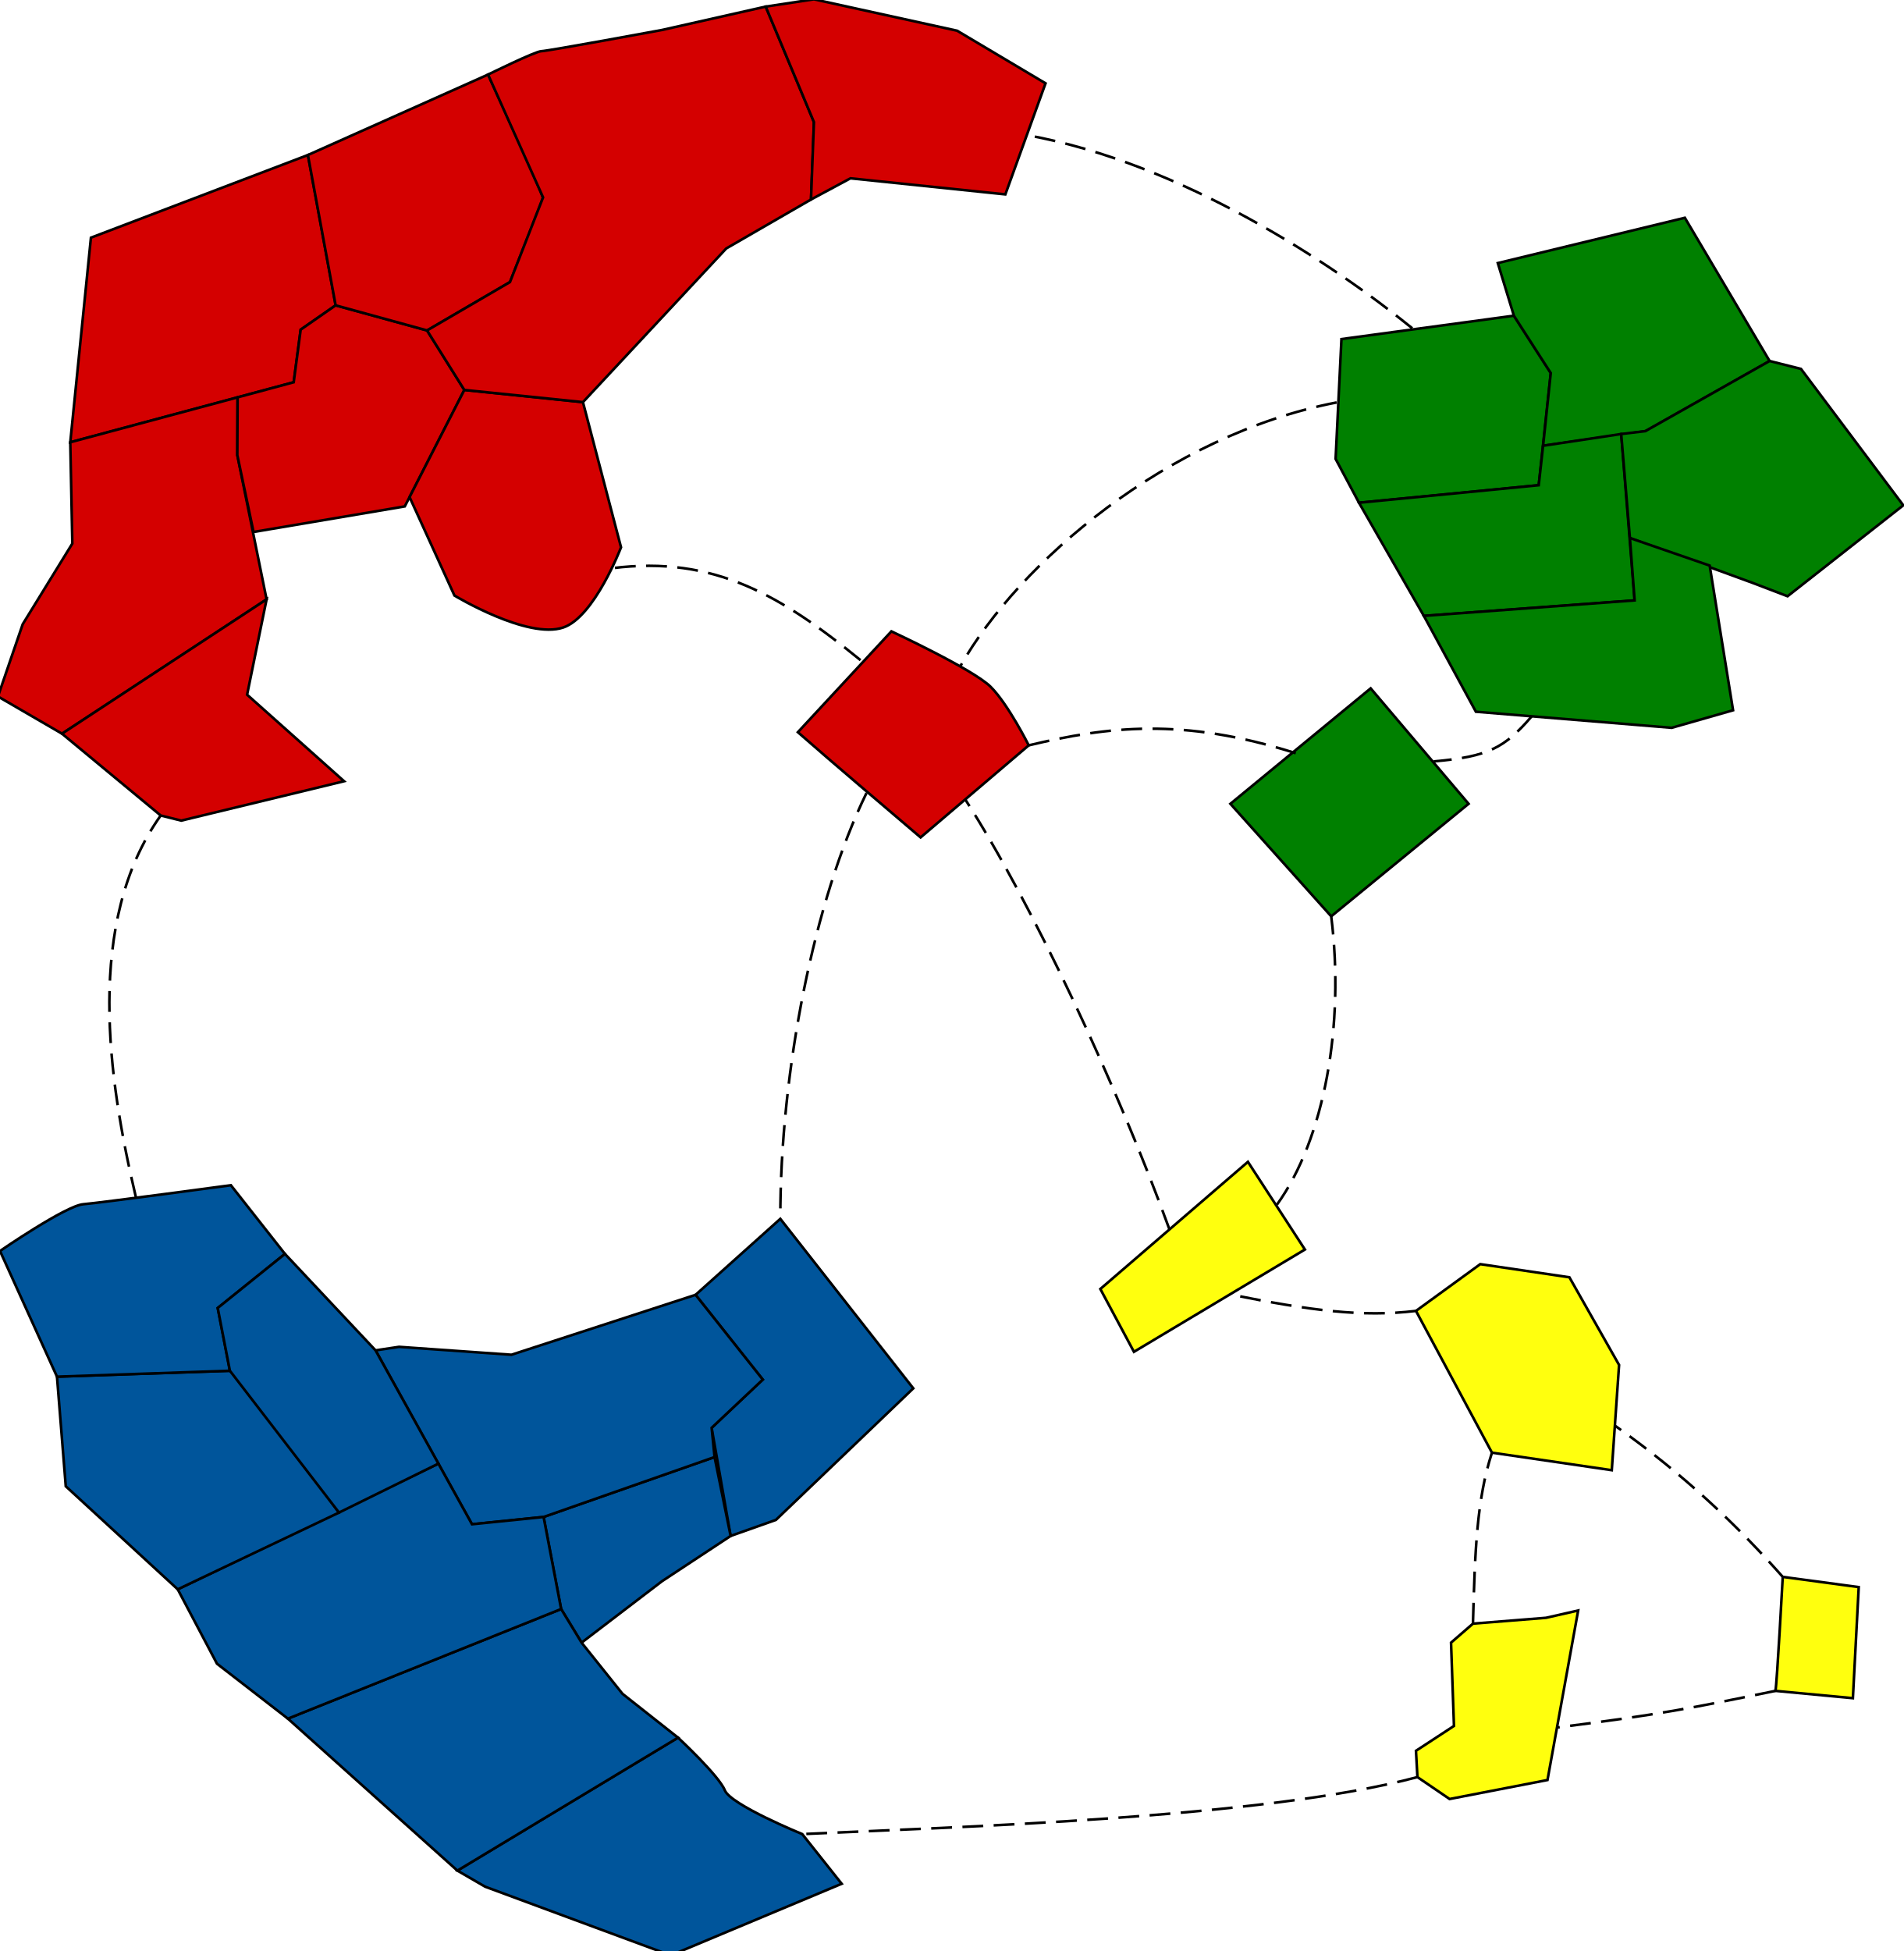
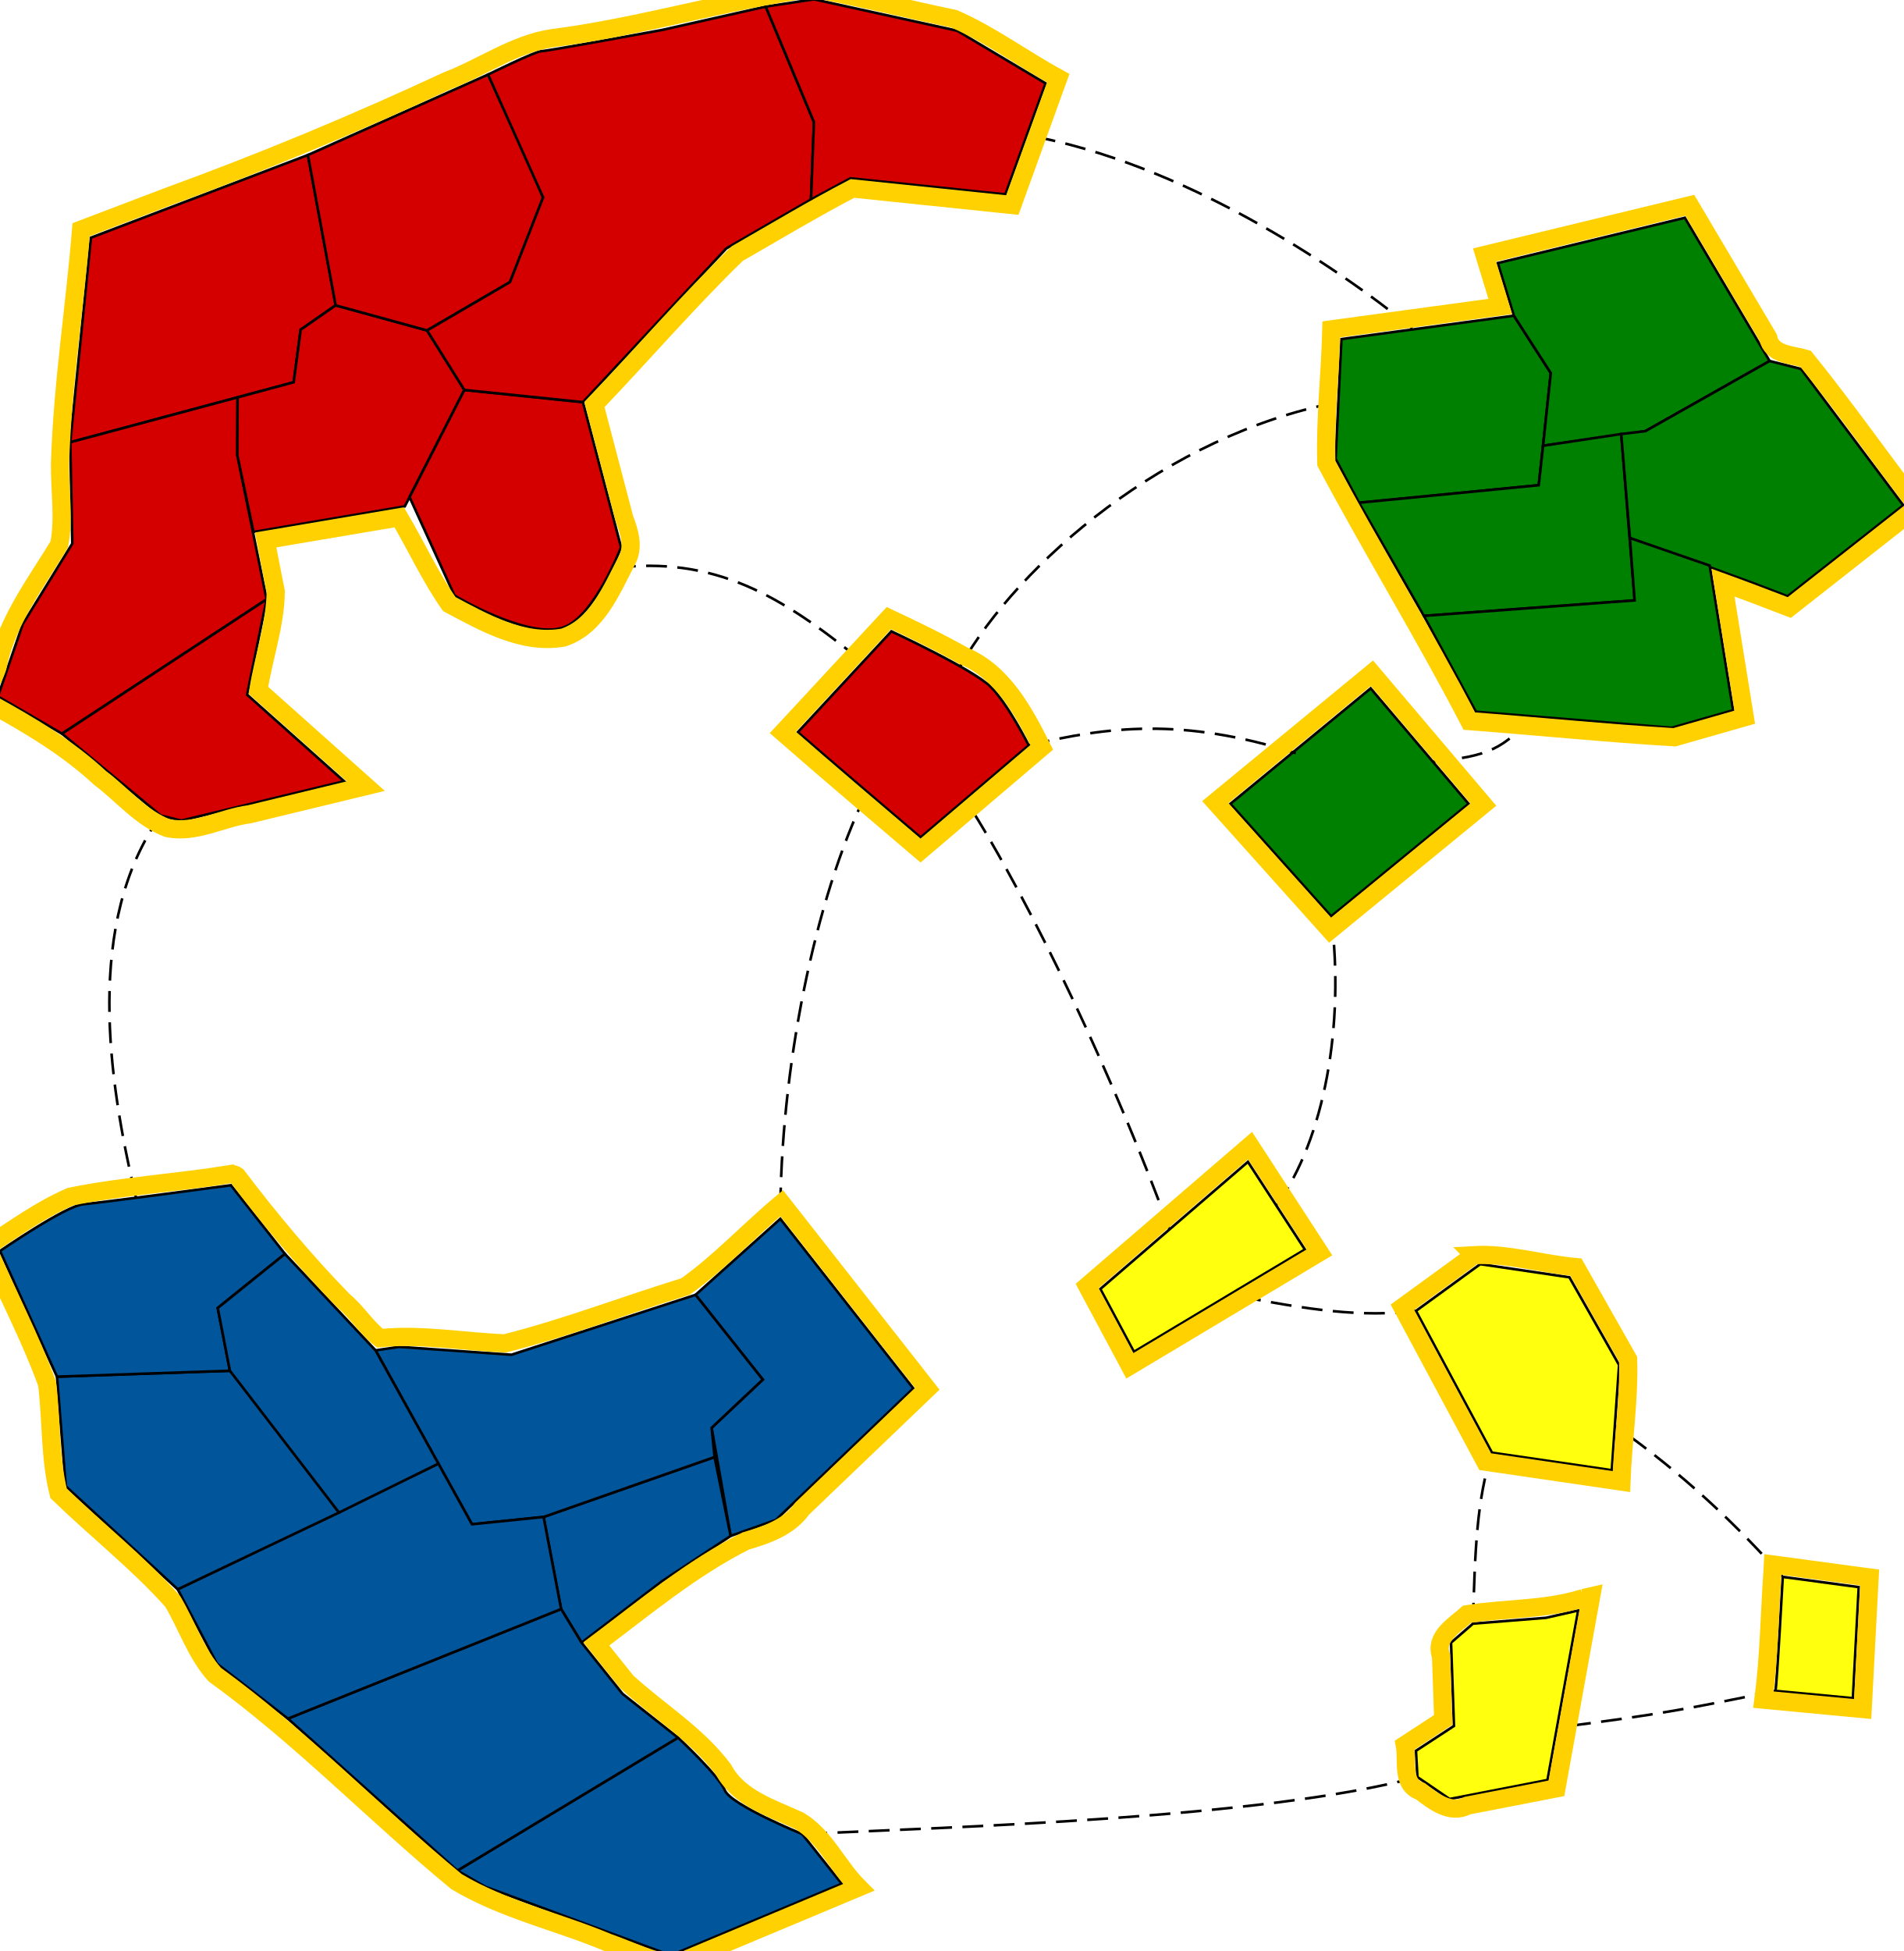
<svg xmlns="http://www.w3.org/2000/svg" version="1.1" id="svg4560" width="731" height="749" viewBox="0 0 731 749">
  <defs id="defs4564" />
  <path style="fill:#d40000;stroke:#000000;stroke-width:1px;stroke-linecap:butt;stroke-linejoin:miter;stroke-opacity:1;fill-opacity:1" d="m 34.911,91.245 83.31,-31.737 10.646,57.713 -13.423,9.332 -2.681,20.195 -85.787,23.047 z" id="path4570" />
  <path style="fill:#d40000;stroke:#000000;stroke-width:1px;stroke-linecap:butt;stroke-linejoin:miter;stroke-opacity:1;fill-opacity:1" d="m -0.793,267.387 9.521,-27.77 19.042,-30.944 -0.793,-38.878 64.244,-17.247 -0.102,22.189 11.235,55.359 -16.562,10.874 -61.987,40.699 z" id="path4574" />
  <path style="fill:#d40000;fill-opacity:1;stroke:#000000;stroke-width:1px;stroke-linecap:butt;stroke-linejoin:miter;stroke-opacity:1" d="m 69.598,315.041 62.509,-15.123 -37.233,-33.22 7.479,-36.602 -78.55,51.573 37.9,31.409 z" id="path4576" />
  <path style="fill:#d40000;stroke:#000000;stroke-width:1px;stroke-linecap:butt;stroke-linejoin:miter;stroke-opacity:1;fill-opacity:1" d="m 306.329,281.092 35.907,-38.712 c 0,0 31.418,14.587 38.151,21.32 6.732,6.732 14.587,22.442 14.587,22.442 l -41.517,35.346 c -15.731,-13.441 -31.556,-26.77 -47.127,-40.395 z" id="path4623" />
  <path style="fill:#d40000;stroke:#000000;stroke-width:1px;stroke-linecap:butt;stroke-linejoin:miter;stroke-opacity:1;fill-opacity:1" d="m 97.341,204.229 58.068,-9.818 22.869,-44.702 -14.309,-22.848 -35.102,-9.64 -13.423,9.332 -2.681,20.195 -21.543,5.8 -0.102,22.189 z" id="path5171" />
  <path style="fill:#d40000;fill-opacity:1;stroke:#000000;stroke-width:1px;stroke-linecap:butt;stroke-linejoin:miter;stroke-opacity:1" d="m 174.484,228.634 c 0,0 28.081,16.972 41.818,12.251 11.949,-4.106 22.141,-30.766 22.141,-30.766 l -14.627,-55.737 -45.538,-4.675 -21.029,41.131 z" id="path5173" />
  <path style="fill:#d40000;stroke:#000000;stroke-width:1px;stroke-linecap:butt;stroke-linejoin:miter;stroke-opacity:1;fill-opacity:1" d="m 118.221,59.507 10.646,57.713 35.102,9.64 31.834,-18.57 c 0,0 12.343,-31.138 12.623,-32.26 0.281,-1.122 -21.039,-47.408 -21.039,-47.408 z" id="path5175" />
  <path style="fill:#d40000;stroke:#000000;stroke-width:1px;stroke-linecap:butt;stroke-linejoin:miter;stroke-opacity:1;fill-opacity:1" d="m 187.388,28.623 c 0,0 18.234,-8.977 20.478,-8.977 2.244,0 46.286,-8.135 46.286,-8.135 L 293.986,2.535 312.5,46.857 v 1.403 l -1.122,28.333 -32.54,18.795 -55.022,58.996 -45.538,-4.675 -14.309,-22.848 31.834,-18.57 12.706,-32.506 z" id="path5177" />
  <path style="fill:#d40000;stroke:#000000;stroke-width:1px;stroke-linecap:butt;stroke-linejoin:miter;stroke-opacity:1;fill-opacity:1" d="M 293.986,2.535 312.5,-0.271 367.482,11.792 401.425,31.989 385.996,74.628 326.526,68.457 311.378,76.592 312.5,46.857 Z" id="path5179" />
  <path style="fill:#008000;stroke:#000000;stroke-width:1px;stroke-linecap:butt;stroke-linejoin:miter;stroke-opacity:1;fill-opacity:1" d="m 472.397,308.583 53.86,-44.322 37.59,44.322 -52.738,43.2 z" id="path5205" />
  <path style="fill:#ffff00;stroke:#000000;stroke-width:1px;stroke-linecap:butt;stroke-linejoin:miter;stroke-opacity:1;fill-opacity:0.945" d="m 422.464,494.848 12.904,24.125 65.642,-39.273 -21.881,-33.662 z" id="path5207" />
  <path style="fill:#ffff00;stroke:#000000;stroke-width:1px;stroke-linecap:butt;stroke-linejoin:miter;stroke-opacity:1;fill-opacity:0.945" d="m 543.649,503.264 24.686,-17.953 34.224,5.049 19.075,33.662 -2.805,40.395 -46.005,-6.732 z" id="path5209" />
  <path style="fill:#ffff00;stroke:#000000;stroke-width:1px;stroke-linecap:butt;stroke-linejoin:miter;stroke-opacity:1;fill-opacity:0.945" d="m 557.114,630.62 8.416,-7.294 28.052,-2.244 12.343,-2.805 -11.782,65.081 -37.59,7.294 -12.343,-8.416 -0.561,-10.099 14.587,-9.538 z" id="path5211" />
  <path style="fill:#ffff00;stroke:#000000;stroke-width:1px;stroke-linecap:butt;stroke-linejoin:miter;stroke-opacity:1;fill-opacity:0.945" d="m 681.665,649.135 c 0.561,-2.244 2.805,-43.761 2.805,-43.761 l 29.174,3.927 -2.244,42.639 z" id="path5213" />
  <path style="fill:#008000;stroke:#000000;stroke-width:1px;stroke-linecap:butt;stroke-linejoin:miter;stroke-opacity:1;fill-opacity:1" d="m 515.036,130.171 -2.244,46.005 8.977,16.831 69.008,-6.732 4.629,-43.06 -14.166,-22.021 z" id="path5215" />
  <path style="fill:#008000;stroke:#000000;stroke-width:1px;stroke-linecap:butt;stroke-linejoin:miter;stroke-opacity:1;fill-opacity:1" d="m 581.239,121.195 -6.171,-20.197 71.813,-17.392 32.54,54.982 -47.689,26.93 -39.273,5.61 2.945,-27.912 z" id="path5217" />
  <path style="fill:#008000;stroke:#000000;stroke-width:1px;stroke-linecap:butt;stroke-linejoin:miter;stroke-opacity:1;fill-opacity:1" d="m 521.768,193.008 24.906,43.435 80.93,-5.951 -5.157,-63.871 -29.988,4.507 -1.683,15.148 z" id="path5219" />
  <path style="fill:#008000;stroke:#000000;stroke-width:1px;stroke-linecap:butt;stroke-linejoin:miter;stroke-opacity:1;fill-opacity:1" d="m 679.421,138.587 -47.689,26.93 -9.285,1.104 3.338,39.928 47.045,17.199 13.488,5.157 44.432,-34.911 -39.275,-52.367 z" id="path5223" />
  <path style="fill:#008000;stroke:#000000;stroke-width:1px;stroke-linecap:butt;stroke-linejoin:miter;stroke-opacity:1;fill-opacity:1" d="m 546.675,236.443 19.977,36.794 75.18,6.171 23.564,-6.732 -8.977,-55.543 -30.633,-10.584 1.819,23.943 z" id="path5225" />
  <path style="fill:#00559b;stroke:#000000;stroke-width:1px;stroke-linecap:butt;stroke-linejoin:miter;stroke-opacity:1;fill-opacity:1" d="m 267.056,497.092 32.54,-29.174 51.055,65.081 -52.738,50.494 -17.392,6.171 -7.294,-41.517 19.636,-18.514 z" id="path5227" />
  <path style="fill:#00559b;stroke:#000000;stroke-width:1px;stroke-linecap:butt;stroke-linejoin:miter;stroke-opacity:1;fill-opacity:1" d="m 274.349,559.368 -65.642,23.003 6.732,35.346 7.855,12.904 30.857,-23.564 26.369,-17.392 z" id="path5229" />
  <path style="fill:#00559b;stroke:#000000;stroke-width:1px;stroke-linecap:butt;stroke-linejoin:miter;stroke-opacity:1;fill-opacity:1" d="m 144.188,518.412 37.029,66.764 27.491,-2.805 65.642,-23.003 -1.122,-11.221 19.636,-18.514 -25.808,-32.54 -70.691,23.003 -43.154,-3.038 z" id="path5231" />
  <path style="fill:#00559b;fill-opacity:1;stroke:#000000;stroke-width:1px;stroke-linecap:butt;stroke-linejoin:miter;stroke-opacity:1" d="m 257.518,750.683 65.642,-27.491 -15.148,-19.075 c 0,0 -27.491,-11.221 -29.735,-16.831 -2.244,-5.61 -17.953,-20.197 -17.953,-20.197 l -84.717,51.055 10.66,6.171 z" id="path5235" />
  <path style="fill:#00559b;fill-opacity:1;stroke:#000000;stroke-width:1px;stroke-linecap:butt;stroke-linejoin:miter;stroke-opacity:1" d="m 215.44,617.716 -104.915,42.078 65.081,58.348 84.717,-51.055 -21.32,-16.831 -15.709,-19.636 z" id="path5237" />
  <path style="fill:#00559b;stroke:#000000;stroke-width:1px;stroke-linecap:butt;stroke-linejoin:miter;stroke-opacity:1;fill-opacity:1" d="M 110.525,659.794 83.31,638.713 68.235,610.149 l 100.077,-48.257 12.904,23.283 27.491,-2.805 6.732,35.346 z" id="path5241" />
  <path style="fill:#00559b;stroke:#000000;stroke-width:1px;stroke-linecap:butt;stroke-linejoin:miter;stroke-opacity:1;fill-opacity:1" d="m 25.247,570.589 42.988,39.56 61.926,-29.462 c 0,0 -39.834,-54.421 -42.078,-54.421 -2.244,0 -66.203,2.244 -66.203,2.244 z" id="path5243" />
  <path style="fill:#00559b;stroke:#000000;stroke-width:1px;stroke-linecap:butt;stroke-linejoin:miter;stroke-opacity:1;fill-opacity:1" d="M 21.881,528.511 0,480.261 c 0,0 25.247,-17.392 31.979,-17.953 6.732,-0.561 56.665,-7.294 56.665,-7.294 l 20.759,26.369 -25.808,20.759 4.674,24.102 z" id="path5245" />
  <path style="fill:#00559b;stroke:#000000;stroke-width:1px;stroke-linecap:butt;stroke-linejoin:miter;stroke-opacity:1;fill-opacity:1" d="m 109.403,481.383 -25.808,20.759 4.674,24.102 41.892,54.444 38.151,-18.795 -24.125,-43.481 z" id="path5247" />
  <path style="fill:none;stroke:#000000;stroke-width:1;stroke-linecap:butt;stroke-linejoin:miter;stroke-opacity:1;stroke-miterlimit:4;stroke-dasharray:8,4;stroke-dashoffset:0" d="M 52.168,459.596 C 41.457,414.37 32.559,354.007 61.703,313.077" id="path839" />
  <path style="fill:none;stroke:#000000;stroke-width:1;stroke-linecap:butt;stroke-linejoin:miter;stroke-miterlimit:4;stroke-dasharray:8, 4;stroke-dashoffset:0;stroke-opacity:1" d="m 330.386,253.427 c -30.179,-24.501 -55.983,-40.265 -95.323,-35.296" id="path839-8" />
  <path style="fill:none;stroke:#000000;stroke-width:1;stroke-linecap:butt;stroke-linejoin:miter;stroke-miterlimit:4;stroke-dasharray:8, 4;stroke-dashoffset:0;stroke-opacity:1" d="m 332.685,304.442 c -20.01,40.985 -33.154,106.595 -33.088,163.477" id="path839-8-8" />
  <path style="fill:none;stroke:#000000;stroke-width:1;stroke-linecap:butt;stroke-linejoin:miter;stroke-miterlimit:4;stroke-dasharray:8, 4;stroke-dashoffset:0;stroke-opacity:1" d="m 513.2,154.503 c -64.964,12.527 -121.993,61.516 -144.502,101.269" id="path839-8-2" />
  <path style="fill:none;stroke:#000000;stroke-width:1;stroke-linecap:butt;stroke-linejoin:miter;stroke-miterlimit:4;stroke-dasharray:8, 4;stroke-dashoffset:0;stroke-opacity:1" d="m 497.49,289.153 c -43.644,-13.842 -72.154,-10.225 -102.517,-3.012" id="path839-8-1" />
  <path style="fill:none;stroke:#000000;stroke-width:1;stroke-linecap:butt;stroke-linejoin:miter;stroke-miterlimit:4;stroke-dasharray:8, 4;stroke-dashoffset:0;stroke-opacity:1" d="M 449.012,472.004 C 429.147,417.352 396.5,347.238 370.649,306.981" id="path839-8-7" />
  <path style="fill:none;stroke:#000000;stroke-width:1;stroke-linecap:butt;stroke-linejoin:miter;stroke-miterlimit:4;stroke-dasharray:8, 4;stroke-dashoffset:0;stroke-opacity:1" d="m 490.27,462.483 c 18.22,-25.295 26.061,-68.856 20.838,-110.7" id="path839-8-28" />
  <path style="fill:none;stroke:#000000;stroke-width:1;stroke-linecap:butt;stroke-linejoin:miter;stroke-miterlimit:4;stroke-dasharray:8, 4;stroke-dashoffset:0;stroke-opacity:1" d="m 588.061,275.034 c -10.343,11.996 -16.51,15.474 -37.601,17.269" id="path839-8-6" />
  <path style="fill:none;stroke:#000000;stroke-width:1;stroke-linecap:butt;stroke-linejoin:miter;stroke-miterlimit:4;stroke-dasharray:8, 4;stroke-dashoffset:0;stroke-opacity:1" d="M 542.233,126.031 C 512.054,101.529 453.85,62.623 394.313,51.882" id="path839-8-21" />
  <path style="fill:none;stroke:#000000;stroke-width:1;stroke-linecap:butt;stroke-linejoin:miter;stroke-miterlimit:4;stroke-dasharray:8, 4;stroke-dashoffset:0;stroke-opacity:1" d="m 543.649,503.264 c -20.658,2.475 -40.333,-0.116 -70.945,-6.256" id="path839-8-81" />
  <path style="fill:none;stroke:#000000;stroke-width:1;stroke-linecap:butt;stroke-linejoin:miter;stroke-miterlimit:4;stroke-dasharray:8, 4;stroke-dashoffset:0;stroke-opacity:1" d="m 565.53,623.327 c 0.765,-27.675 1.408,-47.601 7.294,-65.642" id="path839-8-67" />
  <path style="fill:none;stroke:#000000;stroke-width:1;stroke-linecap:butt;stroke-linejoin:miter;stroke-miterlimit:4;stroke-dasharray:8, 4;stroke-dashoffset:0;stroke-opacity:1" d="M 684.47,605.373 C 666.986,585.633 646.835,566.249 620.19,547.415" id="path839-8-5" />
  <path style="fill:none;stroke:#000000;stroke-width:1;stroke-linecap:butt;stroke-linejoin:miter;stroke-miterlimit:4;stroke-dasharray:8, 4;stroke-dashoffset:0;stroke-opacity:1" d="m 681.665,649.135 c -32.034,6.591 -44.359,9.073 -83.7,14.042" id="path839-8-3" />
  <path style="fill:none;stroke:#000000;stroke-width:1;stroke-linecap:butt;stroke-linejoin:miter;stroke-miterlimit:4;stroke-dasharray:8, 4;stroke-dashoffset:0;stroke-opacity:1" d="m 544.21,682.236 c -59.353,15.894 -178.344,19.156 -236.198,21.881" id="path839-8-4" />
+   <path style="fill:none;fill-opacity:1;stroke:#ffd100;stroke-width:7;stroke-linecap:butt;stroke-linejoin:miter;stroke-miterlimit:4;stroke-dasharray:none;stroke-opacity:1;paint-order:normal" d="m 647.353,79.154 c -25.791,6.249 -51.583,12.494 -77.375,18.738 2.015,6.585 4.026,13.171 6.039,19.756 -21.617,2.932 -43.235,5.861 -64.852,8.795 -0.417,17.112 -2.43,34.361 -1.924,51.406 17.71,33.317 37.512,65.479 54.885,98.98 26.258,1.992 52.522,4.643 78.781,6.211 8.993,-2.57 17.987,-5.139 26.98,-7.709 -2.783,-17.221 -5.566,-34.443 -8.35,-51.664 8.519,3.089 16.99,6.31 25.445,9.568 16.431,-12.909 32.861,-25.818 49.293,-38.727 -14.425,-18.812 -28.238,-38.485 -43.039,-56.77 -5.302,-1.647 -12.941,-1.337 -14.386,-8.148 C 668.831,112.663 658.812,95.734 648.792,78.805 l -0.972,0.236 z" id="path5225-9" />
+   <path style="fill:none;fill-opacity:1;stroke:#ffd100;stroke-width:7;stroke-linecap:butt;stroke-linejoin:miter;stroke-miterlimit:4;stroke-dasharray:none;stroke-opacity:1" d="m 311.911,-4.445 c -33.709,4.713 -66.348,14.843 -99.992,19.119 -14.521,2.198 -26.719,11.209 -40.245,16.348 -35.134,16.367 -70.924,31.244 -107.342,44.511 -11.062,4.214 -22.124,8.427 -33.185,12.642 -2.449,29.979 -7.215,59.883 -8.097,90 -0.094,10.279 1.628,20.964 -0.319,30.908 -8.791,14.474 -19.402,28.352 -23.344,45.161 -0.27,5.112 -7.594,12.865 -2.761,16.066 14.802,8.116 29.379,16.809 41.841,28.381 8.51,6.387 15.673,15.363 25.807,19.205 10.805,2.271 20.973,-3.944 31.513,-5.296 14.884,-3.601 29.768,-7.202 44.653,-10.802 -13.745,-12.263 -27.49,-24.526 -41.234,-36.789 1.989,-12.569 6.476,-25.045 6.664,-37.862 -1.3,-6.62 -2.627,-13.235 -3.885,-19.863 17.1,-2.891 34.199,-5.783 51.299,-8.674 6.516,10.998 11.905,22.921 19.225,33.301 13.352,7.071 28.13,15.621 43.824,12.85 12.927,-4.345 18.415,-18.282 24.217,-29.361 3.003,-5.288 1.101,-11.217 -0.865,-16.426 -3.821,-14.56 -7.642,-29.12 -11.463,-43.68 18.387,-19.21 35.783,-39.456 54.824,-57.942 14.709,-8.431 29.254,-17.187 44.254,-25.003 20.458,2.122 40.915,4.248 61.373,6.367 5.873,-16.238 11.752,-32.475 17.625,-48.713 -13.449,-7.313 -25.914,-16.664 -39.94,-22.76 -18.156,-3.829 -36.235,-8.276 -54.446,-11.687 z" id="path4570-7" />
+   <path style="fill:none;fill-opacity:1;stroke:#ffd100;stroke-width:7;stroke-linecap:butt;stroke-linejoin:miter;stroke-miterlimit:4;stroke-dasharray:none;stroke-opacity:1" d="m 340.272,238.371 c -13.232,14.271 -26.47,28.54 -39.705,42.811 17.463,15.299 35.21,30.267 52.865,45.344 15.511,-13.205 31.022,-26.409 46.531,-39.615 -6.914,-13.792 -14.953,-28.807 -29.971,-35.109 -9.351,-5.262 -19.017,-9.938 -28.722,-14.504 l -0.681,0.733 z" id="path4623-2" />
+   <path style="fill:none;fill-opacity:1;stroke:#ffd100;stroke-width:7;stroke-linecap:butt;stroke-linejoin:miter;stroke-miterlimit:4;stroke-dasharray:none;stroke-opacity:1" d="m 525.212,259.703 c -19.533,16.076 -39.068,32.149 -58.6,48.227 14.682,16.387 29.366,32.772 44.049,49.158 19.615,-16.068 39.23,-32.137 58.846,-48.205 -14.259,-16.809 -28.516,-33.621 -42.773,-50.432 l -0.772,0.635 z" id="path5205-2" />
+   <path style="fill:none;fill-opacity:0.945;stroke:#ffd100;stroke-width:7;stroke-linecap:butt;stroke-linejoin:miter;stroke-miterlimit:4;stroke-dasharray:none;stroke-opacity:1" d="m 478.231,441.297 c -20.276,17.466 -40.553,34.932 -60.828,52.398 5.466,10.216 10.928,20.433 16.395,30.648 24.27,-14.518 48.538,-29.038 72.807,-43.559 -8.879,-13.661 -17.759,-27.322 -26.639,-40.982 -0.578,0.498 -1.156,0.996 -1.734,1.494 z" id="path5207-4" />
+   <path style="fill:none;fill-opacity:0.945;stroke:#ffd100;stroke-width:7;stroke-linecap:butt;stroke-linejoin:miter;stroke-miterlimit:4;stroke-dasharray:none;stroke-opacity:1" d="m 565.96,481.861 c -9.169,6.668 -18.337,13.336 -27.506,20.004 10.588,19.759 21.181,39.516 31.771,59.273 17.433,2.547 34.865,5.1 52.297,7.65 0.581,-15.633 3.05,-31.411 2.568,-46.955 -6.684,-11.796 -13.37,-23.592 -20.053,-35.389 -12.889,-1.123 -26.202,-5.307 -39.078,-4.584 z" id="path5209-7" />
+   <path style="fill:none;fill-opacity:0.945;stroke:#ffd100;stroke-width:7;stroke-linecap:butt;stroke-linejoin:miter;stroke-miterlimit:4;stroke-dasharray:none;stroke-opacity:1" d="m 607.966,613.49 c -14.487,4.616 -29.851,3.829 -44.719,6.236 -4.558,4.156 -12.667,8.594 -9.967,16.088 0.286,8.152 0.573,16.305 0.859,24.457 -4.923,3.219 -9.847,6.437 -14.77,9.656 1.159,5.953 -1.542,15.184 6.072,17.789 4.939,3.8 11.491,8.962 17.994,5.455 11.378,-2.207 22.755,-4.417 34.133,-6.623 4.448,-24.576 8.9,-49.151 13.346,-73.727 -0.983,0.223 -1.966,0.445 -2.949,0.668 z" id="path5211-9" />
+   <path style="fill:none;fill-opacity:0.945;stroke:#ffd100;stroke-width:7;stroke-linecap:butt;stroke-linejoin:miter;stroke-miterlimit:4;stroke-dasharray:none;stroke-opacity:1" d="m 680.573,602.779 c -1.159,16.482 -1.319,33.236 -3.506,49.727 12.695,1.196 25.39,2.393 38.084,3.594 0.889,-16.829 1.774,-33.657 2.658,-50.486 -12.373,-1.666 -24.746,-3.332 -37.119,-4.998 -0.039,0.721 -0.078,1.443 -0.117,2.164 z" id="path5213-9" />
+   <path style="fill:none;fill-opacity:1;stroke:#ffd100;stroke-width:7;stroke-linecap:butt;stroke-linejoin:miter;stroke-miterlimit:4;stroke-dasharray:none;stroke-opacity:1" d="m 88.511,450.756 c -20.392,3.303 -41.208,4.549 -61.412,8.633 -11.523,4.949 -21.715,12.379 -32.146,19.221 7.495,17.639 16.657,34.689 23.158,52.673 1.672,13.91 0.982,28.552 4.393,42.026 14.427,13.994 30.484,26.557 43.83,41.506 5.473,9.241 8.933,20.046 16.134,28.082 32.98,23.857 61.379,53.538 92.804,79.473 18.075,10.795 38.94,15.35 58.226,23.434 8.389,2.925 16.832,7.255 25.546,8.357 23.541,-9.861 47.084,-19.719 70.625,-29.582 -8.062,-8.03 -12.87,-19.622 -22.795,-25.57 -10.609,-4.881 -23.245,-8.676 -29.133,-19.668 -10.121,-13.562 -24.909,-22.461 -37.164,-33.714 -3.876,-4.843 -7.752,-9.687 -11.627,-14.53 18.607,-13.953 36.612,-29.097 57.402,-39.516 7.949,-2.308 16.584,-5.294 21.652,-12.445 16.003,-15.322 32.007,-30.643 48.008,-45.966 -18.634,-23.758 -37.272,-47.514 -55.908,-71.271 -12.5,10.433 -23.728,22.643 -36.953,32.027 -23.152,7.09 -45.882,15.907 -69.292,21.807 -15.871,-0.645 -32.259,-3.643 -48.007,-1.994 -5.276,-4.104 -8.866,-10.167 -14.088,-14.461 -14.604,-15.002 -28.174,-31.223 -40.789,-47.854 -0.712,-0.5 -1.594,-0.763 -2.463,-0.666 z" id="path5227-3" />
</svg>
